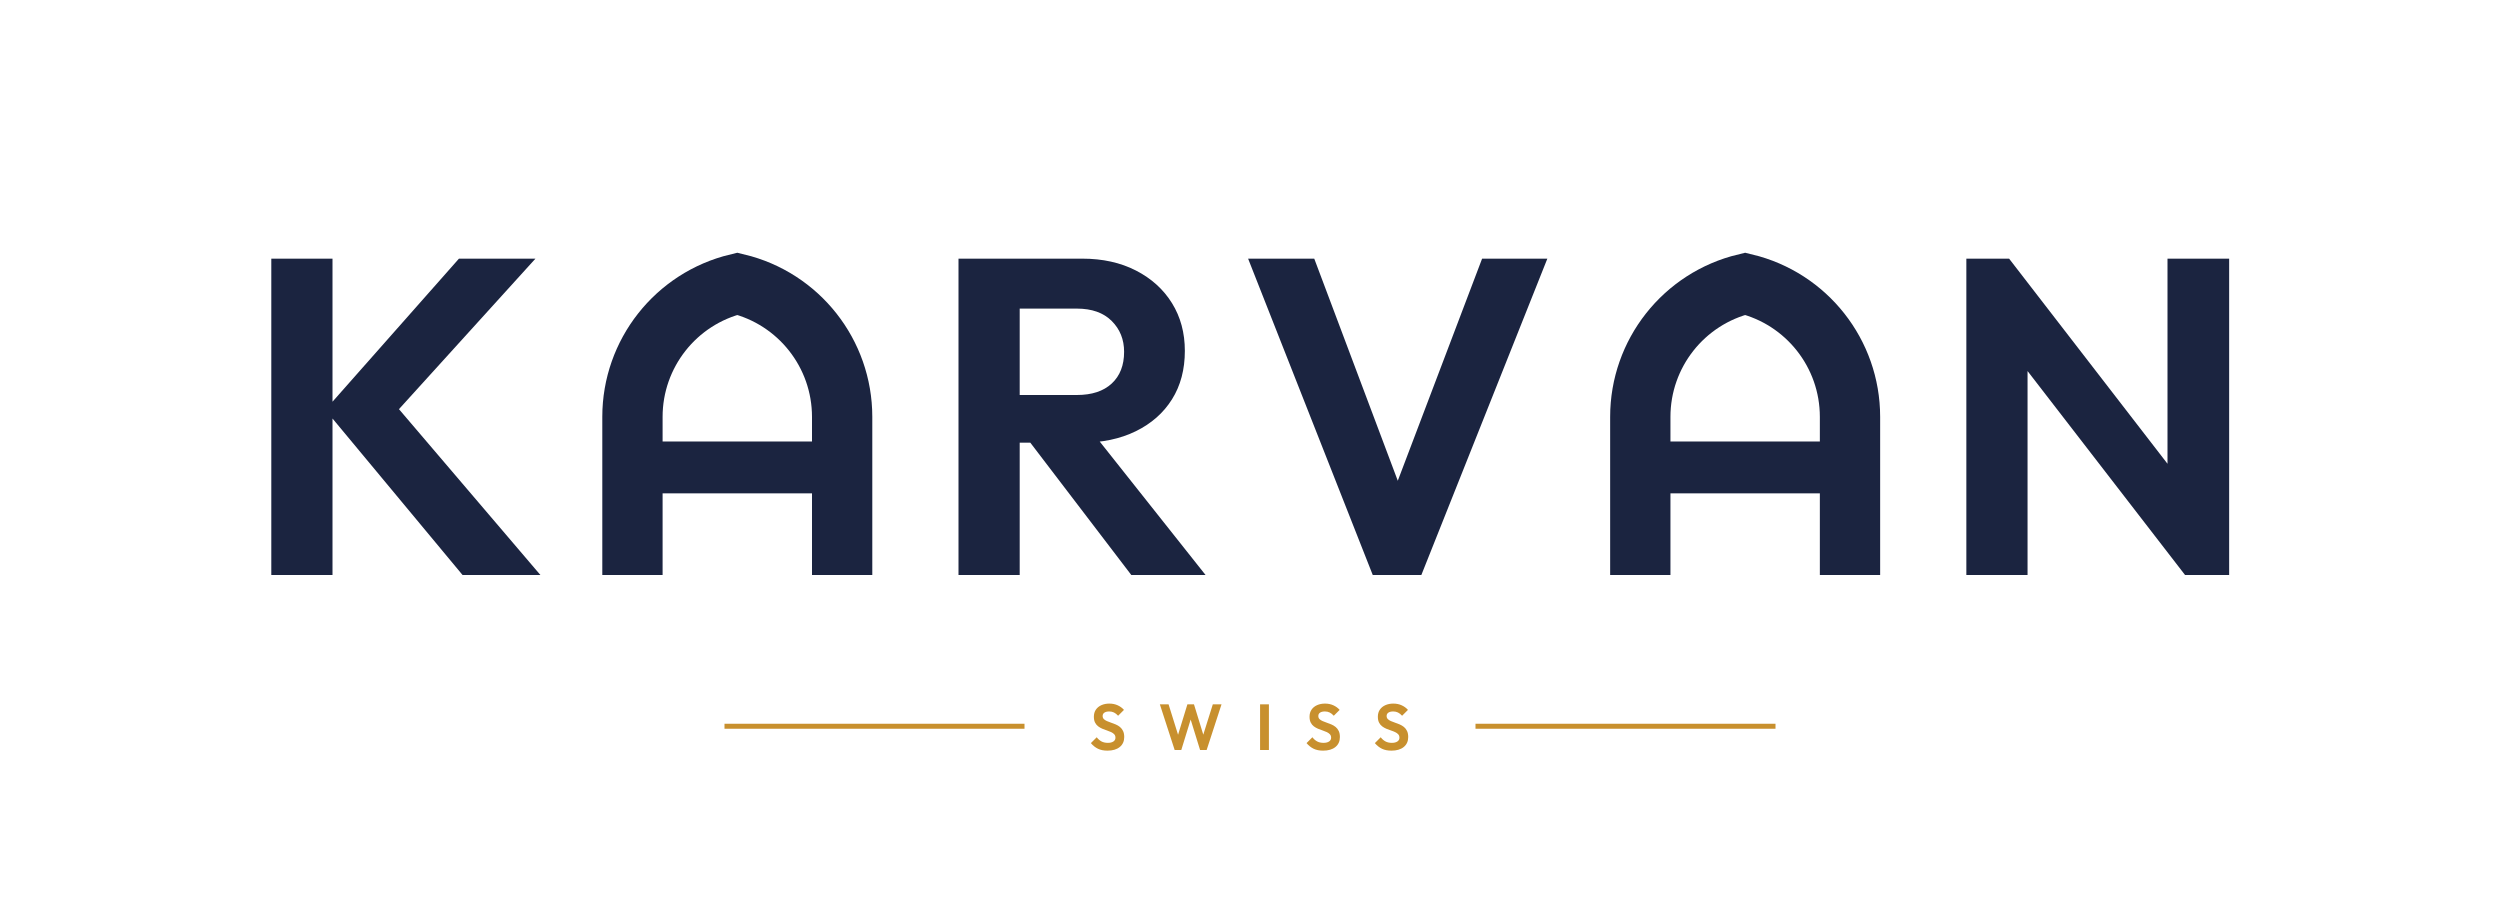
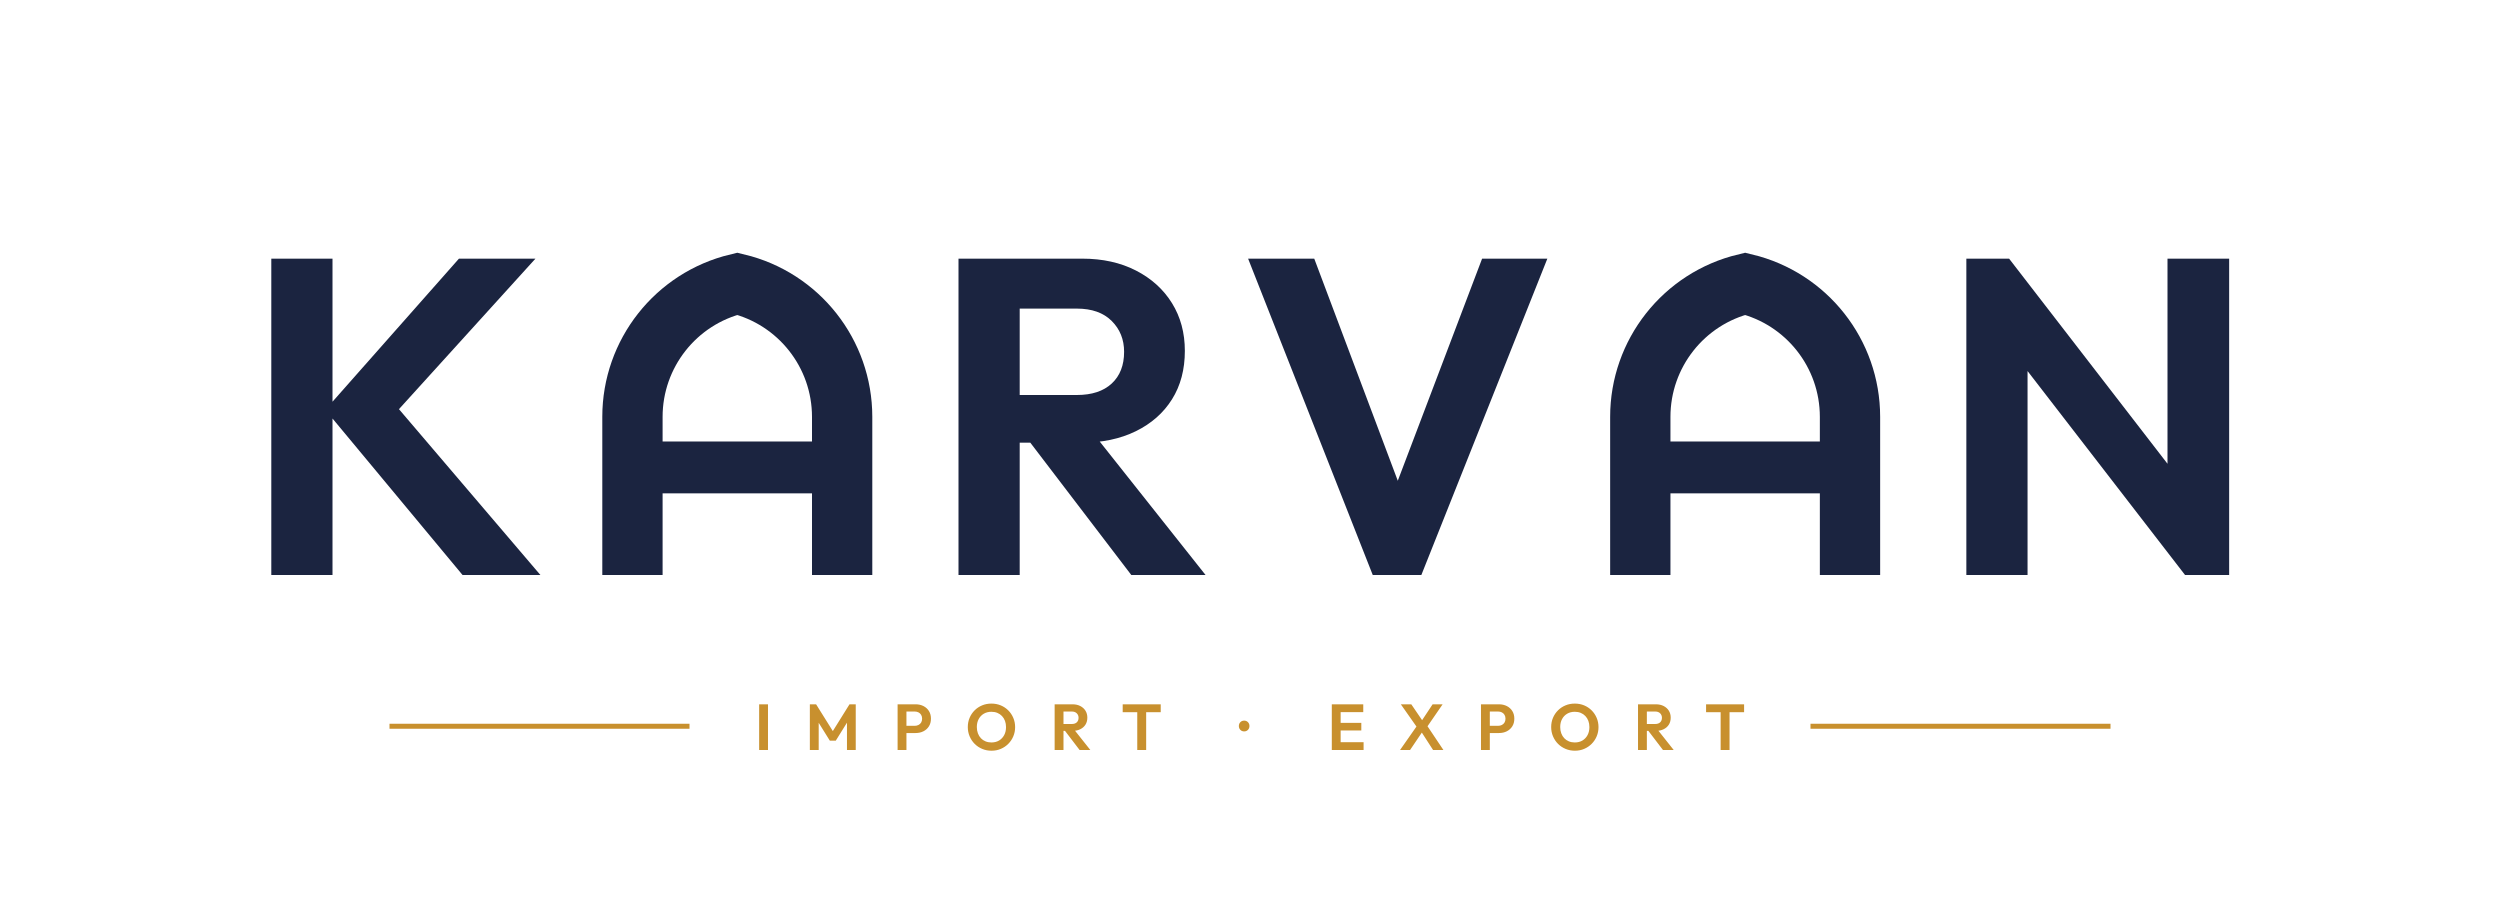
<svg xmlns="http://www.w3.org/2000/svg" viewBox="0 0 1000 360" width="1000" height="360">
  <g transform="translate(95.56 230)">
    <path d="M89.46 0.0 34.56 -66.06 88.02 -126.54H118.62L59.04 -60.84V-72.18L120.6 0.0ZM12.96 0.0V-126.54H37.44V0.0Z" fill="#1B2440" />
    <path d="M157.42 0 L157.42 -63.27 A54.76 54.76 0 0 1 199.36 -116.50 A54.76 54.76 0 0 1 241.30 -63.27 L241.30 0" fill="none" stroke="#1B2440" stroke-width="24.12" stroke-linejoin="miter" stroke-miterlimit="20" />
    <rect x="157.42" y="-53.40" width="83.88" height="20.74" fill="#1B2440" />
    <path d="M305.84 -52.92V-72.0H335.18Q344.18 -72.0 349.13 -76.59Q354.08 -81.18 354.08 -89.28Q354.08 -96.66 349.13 -101.61Q344.18 -106.56 335.18 -106.56H305.84V-126.54H337.34Q349.58 -126.54 358.85 -121.77Q368.12 -117.0 373.25 -108.72Q378.38 -100.44 378.38 -89.64Q378.38 -78.48 373.25 -70.29Q368.12 -62.1 358.76 -57.51Q349.4 -52.92 336.98 -52.92ZM287.84 0.0V-126.54H312.32V0.0ZM356.96 0.0 315.2 -54.72 337.7 -61.74 386.66 0.0Z" fill="#1B2440" />
    <path d="M453.54 0.0 403.68 -126.54H430.14L468.66 -24.12H458.4L497.28 -126.54H523.38L472.98 0.0Z" fill="#1B2440" />
    <path d="M560.56 0 L560.56 -63.27 A54.76 54.76 0 0 1 602.50 -116.50 A54.76 54.76 0 0 1 644.44 -63.27 L644.44 0" fill="none" stroke="#1B2440" stroke-width="24.12" stroke-linejoin="miter" stroke-miterlimit="20" />
    <rect x="560.56" y="-53.40" width="83.88" height="20.74" fill="#1B2440" />
    <path d="M690.98 0.0V-126.54H708.08L715.46 -102.06V0.0ZM778.46 0.0 703.4 -97.2 708.08 -126.54 783.14 -29.34ZM778.46 0.0 771.44 -23.76V-126.54H796.1V0.0Z" fill="#1B2440" />
  </g>
-   <path d="M442.982 300.26Q440.772 300.26 439.199 299.506Q437.626 298.752 436.352 297.244L438.692 294.904Q439.498 295.97 440.564 296.555Q441.63 297.14 443.164 297.14Q444.542 297.14 445.361 296.594Q446.18 296.048 446.18 295.086Q446.18 294.254 445.712 293.734Q445.244 293.214 444.477 292.85Q443.71 292.486 442.787 292.187Q441.864 291.888 440.941 291.498Q440.018 291.108 439.251 290.523Q438.484 289.938 438.016 289.015Q437.548 288.092 437.548 286.688Q437.548 285.024 438.354 283.854Q439.16 282.684 440.564 282.06Q441.968 281.436 443.736 281.436Q445.608 281.436 447.116 282.138Q448.624 282.84 449.586 283.958L447.246 286.298Q446.44 285.414 445.595 284.998Q444.75 284.582 443.684 284.582Q442.462 284.582 441.76 285.05Q441.058 285.518 441.058 286.402Q441.058 287.156 441.526 287.624Q441.994 288.092 442.761 288.43Q443.528 288.768 444.451 289.08Q445.374 289.392 446.297 289.782Q447.22 290.172 447.987 290.796Q448.754 291.42 449.222 292.395Q449.69 293.37 449.69 294.8Q449.69 297.348 447.896 298.804Q446.102 300.26 442.982 300.26ZM469.866 300.0 463.938 281.722H467.422L471.816 295.788H470.646L474.962 281.722H477.588L481.904 295.788H480.708L485.128 281.722H488.612L482.658 300.0H480.032L475.69 285.96H476.834L472.518 300.0ZM504.03 300.0V281.722H507.566V300.0ZM529.25 300.26Q527.04 300.26 525.467 299.506Q523.894 298.752 522.62 297.244L524.96 294.904Q525.766 295.97 526.832 296.555Q527.898 297.14 529.432 297.14Q530.81 297.14 531.629 296.594Q532.448 296.048 532.448 295.086Q532.448 294.254 531.98 293.734Q531.512 293.214 530.745 292.85Q529.978 292.486 529.055 292.187Q528.132 291.888 527.209 291.498Q526.286 291.108 525.519 290.523Q524.752 289.938 524.284 289.015Q523.816 288.092 523.816 286.688Q523.816 285.024 524.622 283.854Q525.428 282.684 526.832 282.06Q528.236 281.436 530.004 281.436Q531.876 281.436 533.384 282.138Q534.892 282.84 535.854 283.958L533.514 286.298Q532.708 285.414 531.863 284.998Q531.018 284.582 529.952 284.582Q528.73 284.582 528.028 285.05Q527.326 285.518 527.326 286.402Q527.326 287.156 527.794 287.624Q528.262 288.092 529.029 288.43Q529.796 288.768 530.719 289.08Q531.642 289.392 532.565 289.782Q533.488 290.172 534.255 290.796Q535.022 291.42 535.49 292.395Q535.958 293.37 535.958 294.8Q535.958 297.348 534.164 298.804Q532.37 300.26 529.25 300.26ZM556.576 300.26Q554.366 300.26 552.793 299.506Q551.22 298.752 549.946 297.244L552.286 294.904Q553.092 295.97 554.158 296.555Q555.224 297.14 556.758 297.14Q558.136 297.14 558.955 296.594Q559.774 296.048 559.774 295.086Q559.774 294.254 559.306 293.734Q558.838 293.214 558.071 292.85Q557.304 292.486 556.381 292.187Q555.458 291.888 554.535 291.498Q553.612 291.108 552.845 290.523Q552.078 289.938 551.61 289.015Q551.142 288.092 551.142 286.688Q551.142 285.024 551.948 283.854Q552.754 282.684 554.158 282.06Q555.562 281.436 557.33 281.436Q559.202 281.436 560.71 282.138Q562.218 282.84 563.18 283.958L560.84 286.298Q560.034 285.414 559.189 284.998Q558.344 284.582 557.278 284.582Q556.056 284.582 555.354 285.05Q554.652 285.518 554.652 286.402Q554.652 287.156 555.12 287.624Q555.588 288.092 556.355 288.43Q557.122 288.768 558.045 289.08Q558.968 289.392 559.891 289.782Q560.814 290.172 561.581 290.796Q562.348 291.42 562.816 292.395Q563.284 293.37 563.284 294.8Q563.284 297.348 561.49 298.804Q559.696 300.26 556.576 300.26Z" fill="#C8902E" />
-   <rect x="289.8" y="289.5" width="120" height="2" fill="#C8902E" />
-   <rect x="590.2" y="289.5" width="120" height="2" fill="#C8902E" />
+   <path d="M303.661 300.0V281.722H307.197V300.0ZM323.941 300.0V281.722H326.437L333.847 293.578H332.417L339.801 281.722H342.297V300.0H338.787V287.78L339.463 287.988L334.315 296.256H331.923L326.775 287.988L327.477 287.78V300.0ZM361.641 293.214V290.328H365.879Q366.711 290.328 367.387 289.99Q368.063 289.652 368.453 289.015Q368.843 288.378 368.843 287.468Q368.843 286.584 368.453 285.934Q368.063 285.284 367.387 284.946Q366.711 284.608 365.879 284.608H361.641V281.722H366.243Q367.985 281.722 369.376 282.424Q370.767 283.126 371.573 284.413Q372.379 285.7 372.379 287.468Q372.379 289.236 371.573 290.523Q370.767 291.81 369.376 292.512Q367.985 293.214 366.243 293.214ZM359.041 300.0V281.722H362.577V300.0ZM396.611 300.286Q394.609 300.286 392.88 299.558Q391.151 298.83 389.864 297.543Q388.577 296.256 387.849 294.527Q387.121 292.798 387.121 290.822Q387.121 288.846 387.836 287.143Q388.551 285.44 389.838 284.153Q391.125 282.866 392.841 282.151Q394.557 281.436 396.559 281.436Q398.587 281.436 400.303 282.151Q402.019 282.866 403.306 284.153Q404.593 285.44 405.321 287.156Q406.049 288.872 406.049 290.848Q406.049 292.824 405.321 294.54Q404.593 296.256 403.306 297.543Q402.019 298.83 400.316 299.558Q398.613 300.286 396.611 300.286ZM396.559 296.984Q398.327 296.984 399.627 296.204Q400.927 295.424 401.668 294.046Q402.409 292.668 402.409 290.822Q402.409 289.47 401.993 288.352Q401.577 287.234 400.797 286.415Q400.017 285.596 398.951 285.154Q397.885 284.712 396.559 284.712Q394.843 284.712 393.53 285.479Q392.217 286.246 391.476 287.624Q390.735 289.002 390.735 290.822Q390.735 292.2 391.164 293.344Q391.593 294.488 392.36 295.294Q393.127 296.1 394.206 296.542Q395.285 296.984 396.559 296.984ZM424.457 292.356V289.6H428.695Q429.995 289.6 430.71 288.937Q431.425 288.274 431.425 287.104Q431.425 286.038 430.71 285.323Q429.995 284.608 428.695 284.608H424.457V281.722H429.007Q430.775 281.722 432.114 282.411Q433.453 283.1 434.194 284.296Q434.935 285.492 434.935 287.052Q434.935 288.664 434.194 289.847Q433.453 291.03 432.101 291.693Q430.749 292.356 428.955 292.356ZM421.857 300.0V281.722H425.393V300.0ZM431.841 300.0 425.809 292.096 429.059 291.082 436.131 300.0ZM454.903 300.0V282.112H458.465V300.0ZM449.079 284.868V281.722H464.289V284.868ZM497.673 292.564Q496.737 292.564 496.139 291.94Q495.541 291.316 495.541 290.406Q495.541 289.496 496.139 288.872Q496.737 288.248 497.673 288.248Q498.583 288.248 499.181 288.872Q499.779 289.496 499.779 290.406Q499.779 291.316 499.181 291.94Q498.583 292.564 497.673 292.564ZM532.721 300.0V281.722H536.257V300.0ZM535.321 300.0V296.88H545.435V300.0ZM535.321 292.174V289.158H544.525V292.174ZM535.321 284.842V281.722H545.305V284.842ZM573.229 300.0 567.977 291.862H567.457L560.333 281.722H564.519L569.745 289.392H570.265L577.363 300.0ZM560.021 300.0 566.859 290.224 569.459 291.966 564.025 300.0ZM570.447 291.316 567.847 289.574 573.047 281.722H577.051ZM594.991 293.214V290.328H599.229Q600.061 290.328 600.737 289.99Q601.413 289.652 601.803 289.015Q602.193 288.378 602.193 287.468Q602.193 286.584 601.803 285.934Q601.413 285.284 600.737 284.946Q600.061 284.608 599.229 284.608H594.991V281.722H599.593Q601.335 281.722 602.726 282.424Q604.117 283.126 604.923 284.413Q605.729 285.7 605.729 287.468Q605.729 289.236 604.923 290.523Q604.117 291.81 602.726 292.512Q601.335 293.214 599.593 293.214ZM592.391 300.0V281.722H595.927V300.0ZM629.961 300.286Q627.959 300.286 626.23 299.558Q624.501 298.83 623.214 297.543Q621.927 296.256 621.199 294.527Q620.471 292.798 620.471 290.822Q620.471 288.846 621.186 287.143Q621.901 285.44 623.188 284.153Q624.475 282.866 626.191 282.151Q627.907 281.436 629.909 281.436Q631.937 281.436 633.653 282.151Q635.369 282.866 636.656 284.153Q637.943 285.44 638.671 287.156Q639.399 288.872 639.399 290.848Q639.399 292.824 638.671 294.54Q637.943 296.256 636.656 297.543Q635.369 298.83 633.666 299.558Q631.963 300.286 629.961 300.286ZM629.909 296.984Q631.677 296.984 632.977 296.204Q634.277 295.424 635.018 294.046Q635.759 292.668 635.759 290.822Q635.759 289.47 635.343 288.352Q634.927 287.234 634.147 286.415Q633.367 285.596 632.301 285.154Q631.235 284.712 629.909 284.712Q628.193 284.712 626.88 285.479Q625.567 286.246 624.826 287.624Q624.085 289.002 624.085 290.822Q624.085 292.2 624.514 293.344Q624.943 294.488 625.71 295.294Q626.477 296.1 627.556 296.542Q628.635 296.984 629.909 296.984ZM657.807 292.356V289.6H662.045Q663.345 289.6 664.06 288.937Q664.775 288.274 664.775 287.104Q664.775 286.038 664.06 285.323Q663.345 284.608 662.045 284.608H657.807V281.722H662.357Q664.125 281.722 665.464 282.411Q666.803 283.1 667.544 284.296Q668.285 285.492 668.285 287.052Q668.285 288.664 667.544 289.847Q666.803 291.03 665.451 291.693Q664.099 292.356 662.305 292.356ZM655.207 300.0V281.722H658.743V300.0ZM665.191 300.0 659.159 292.096 662.409 291.082 669.481 300.0ZM688.253 300.0V282.112H691.815V300.0ZM682.429 284.868V281.722H697.639V284.868Z" fill="#C8902E" />
+   <rect x="155.8" y="289.5" width="120" height="2" fill="#C8902E" />
+   <rect x="724.2" y="289.5" width="120" height="2" fill="#C8902E" />
</svg>
